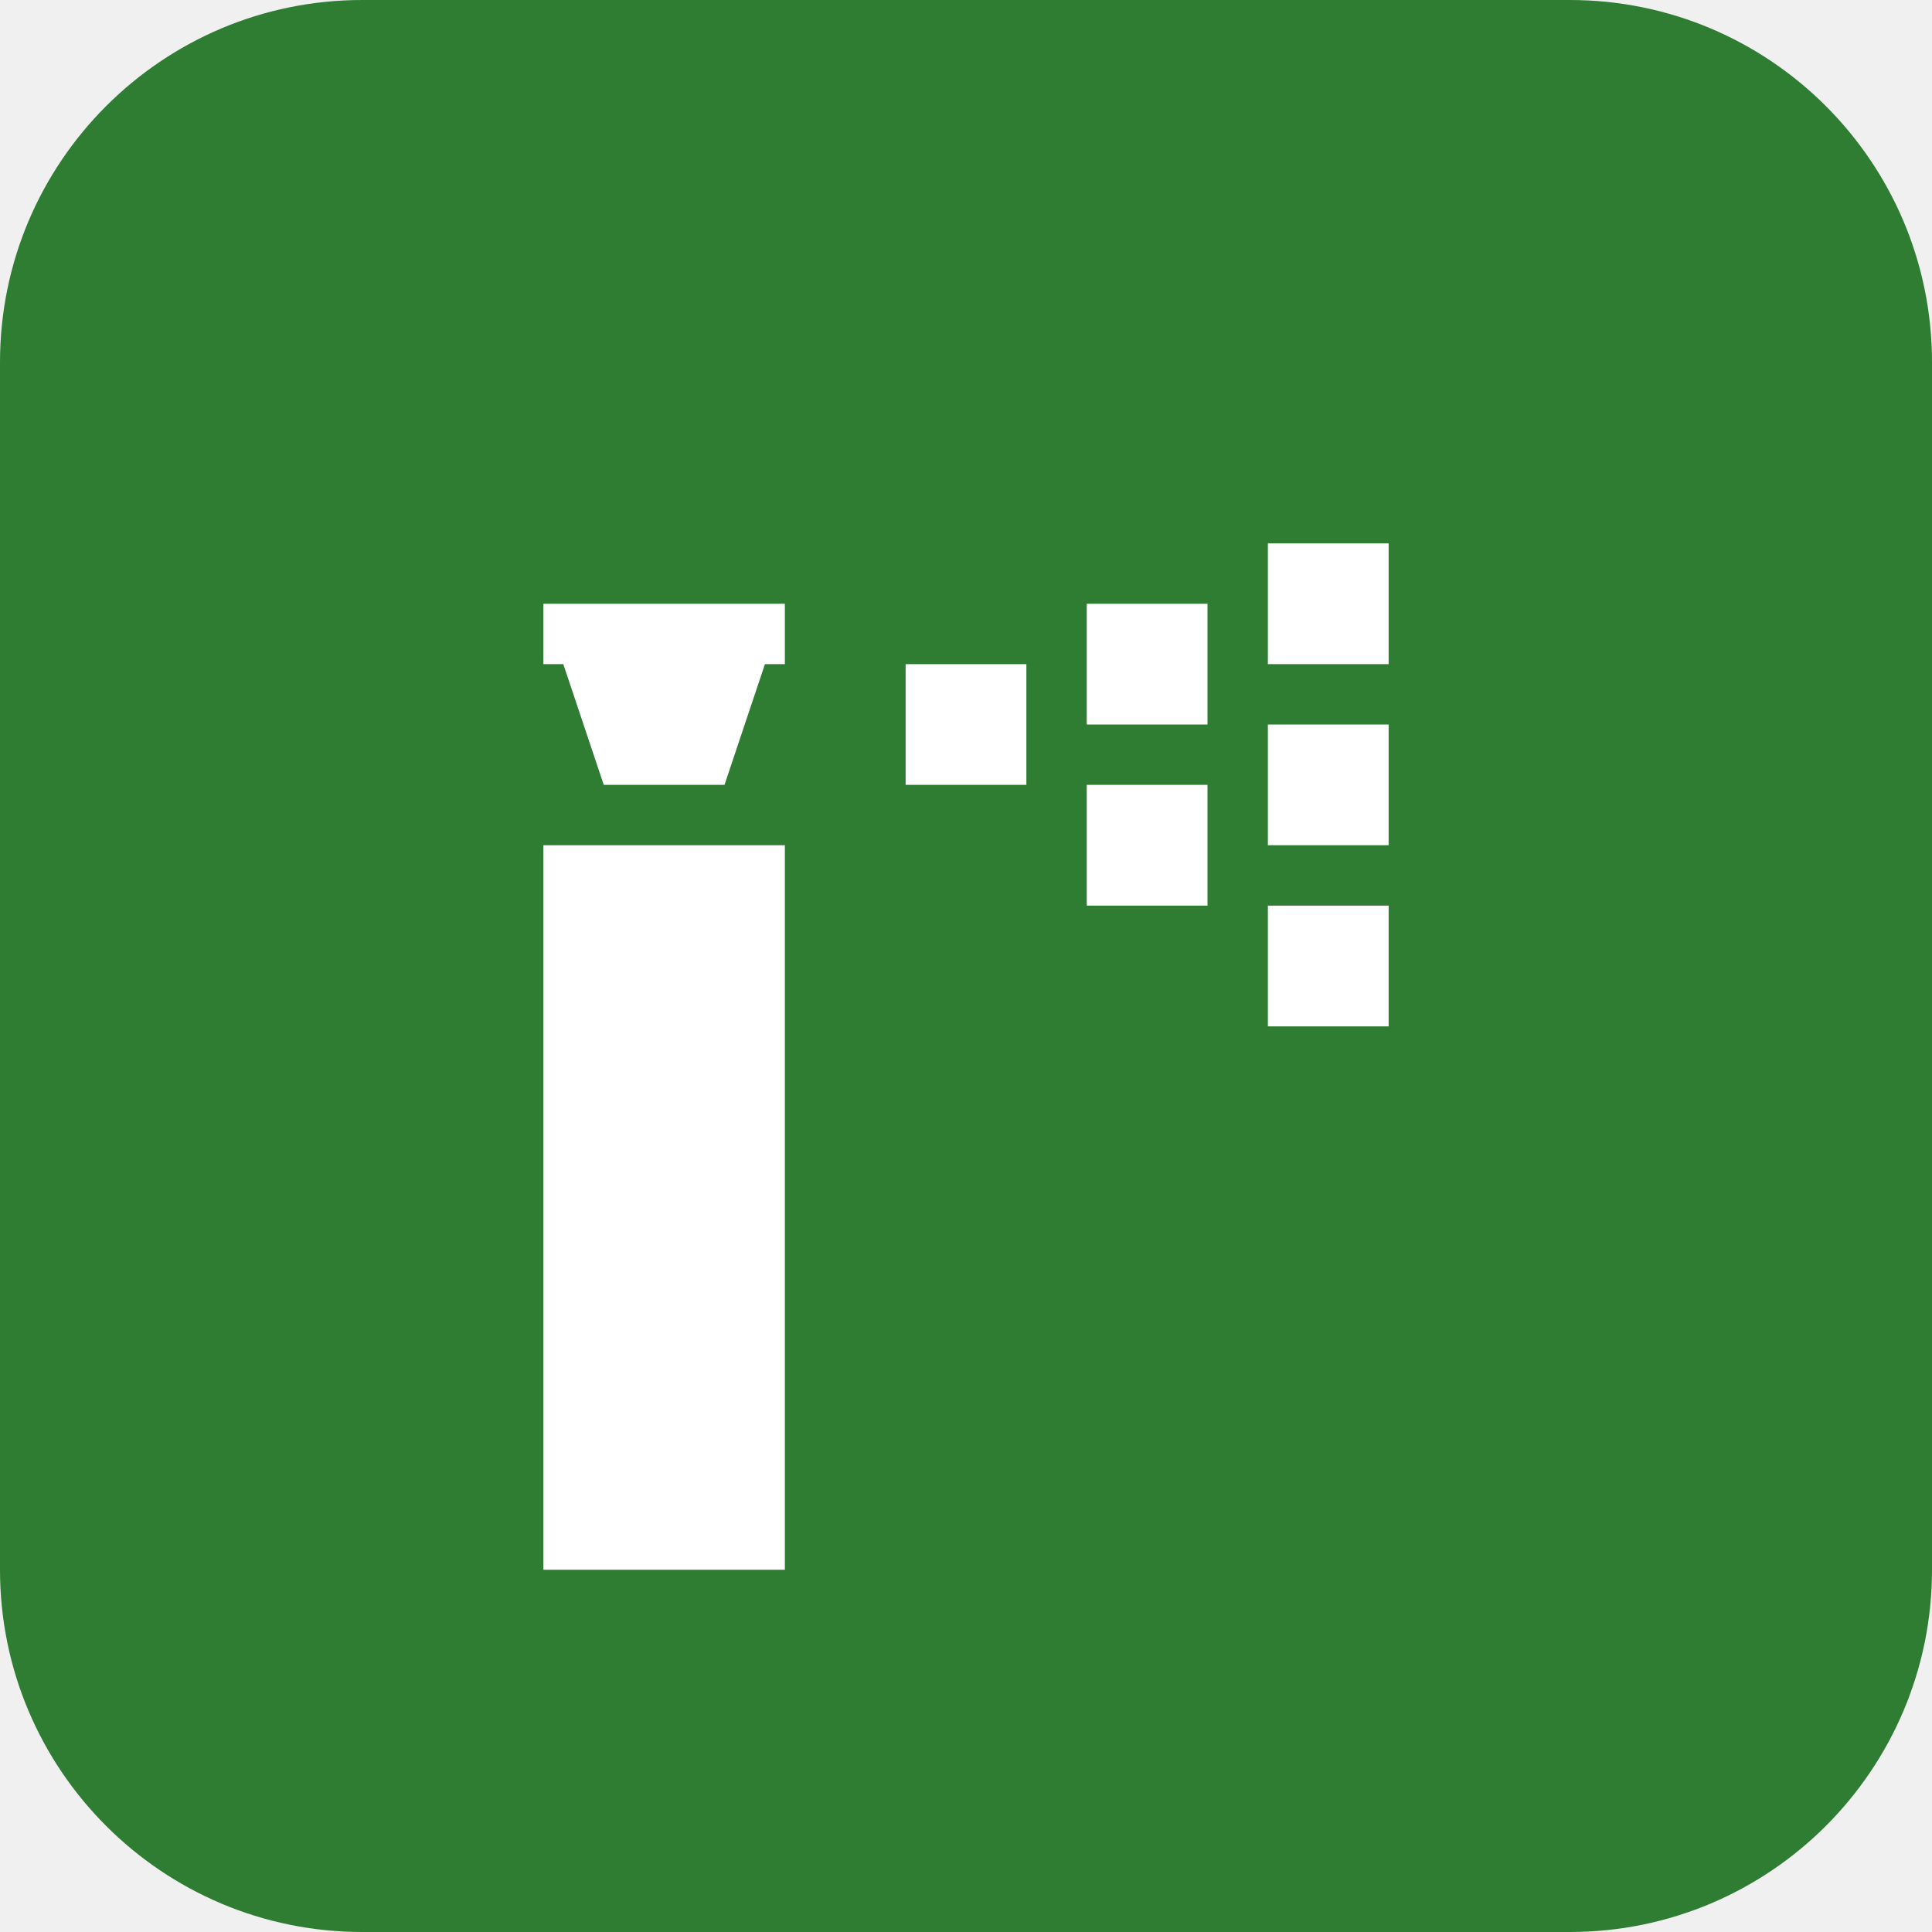
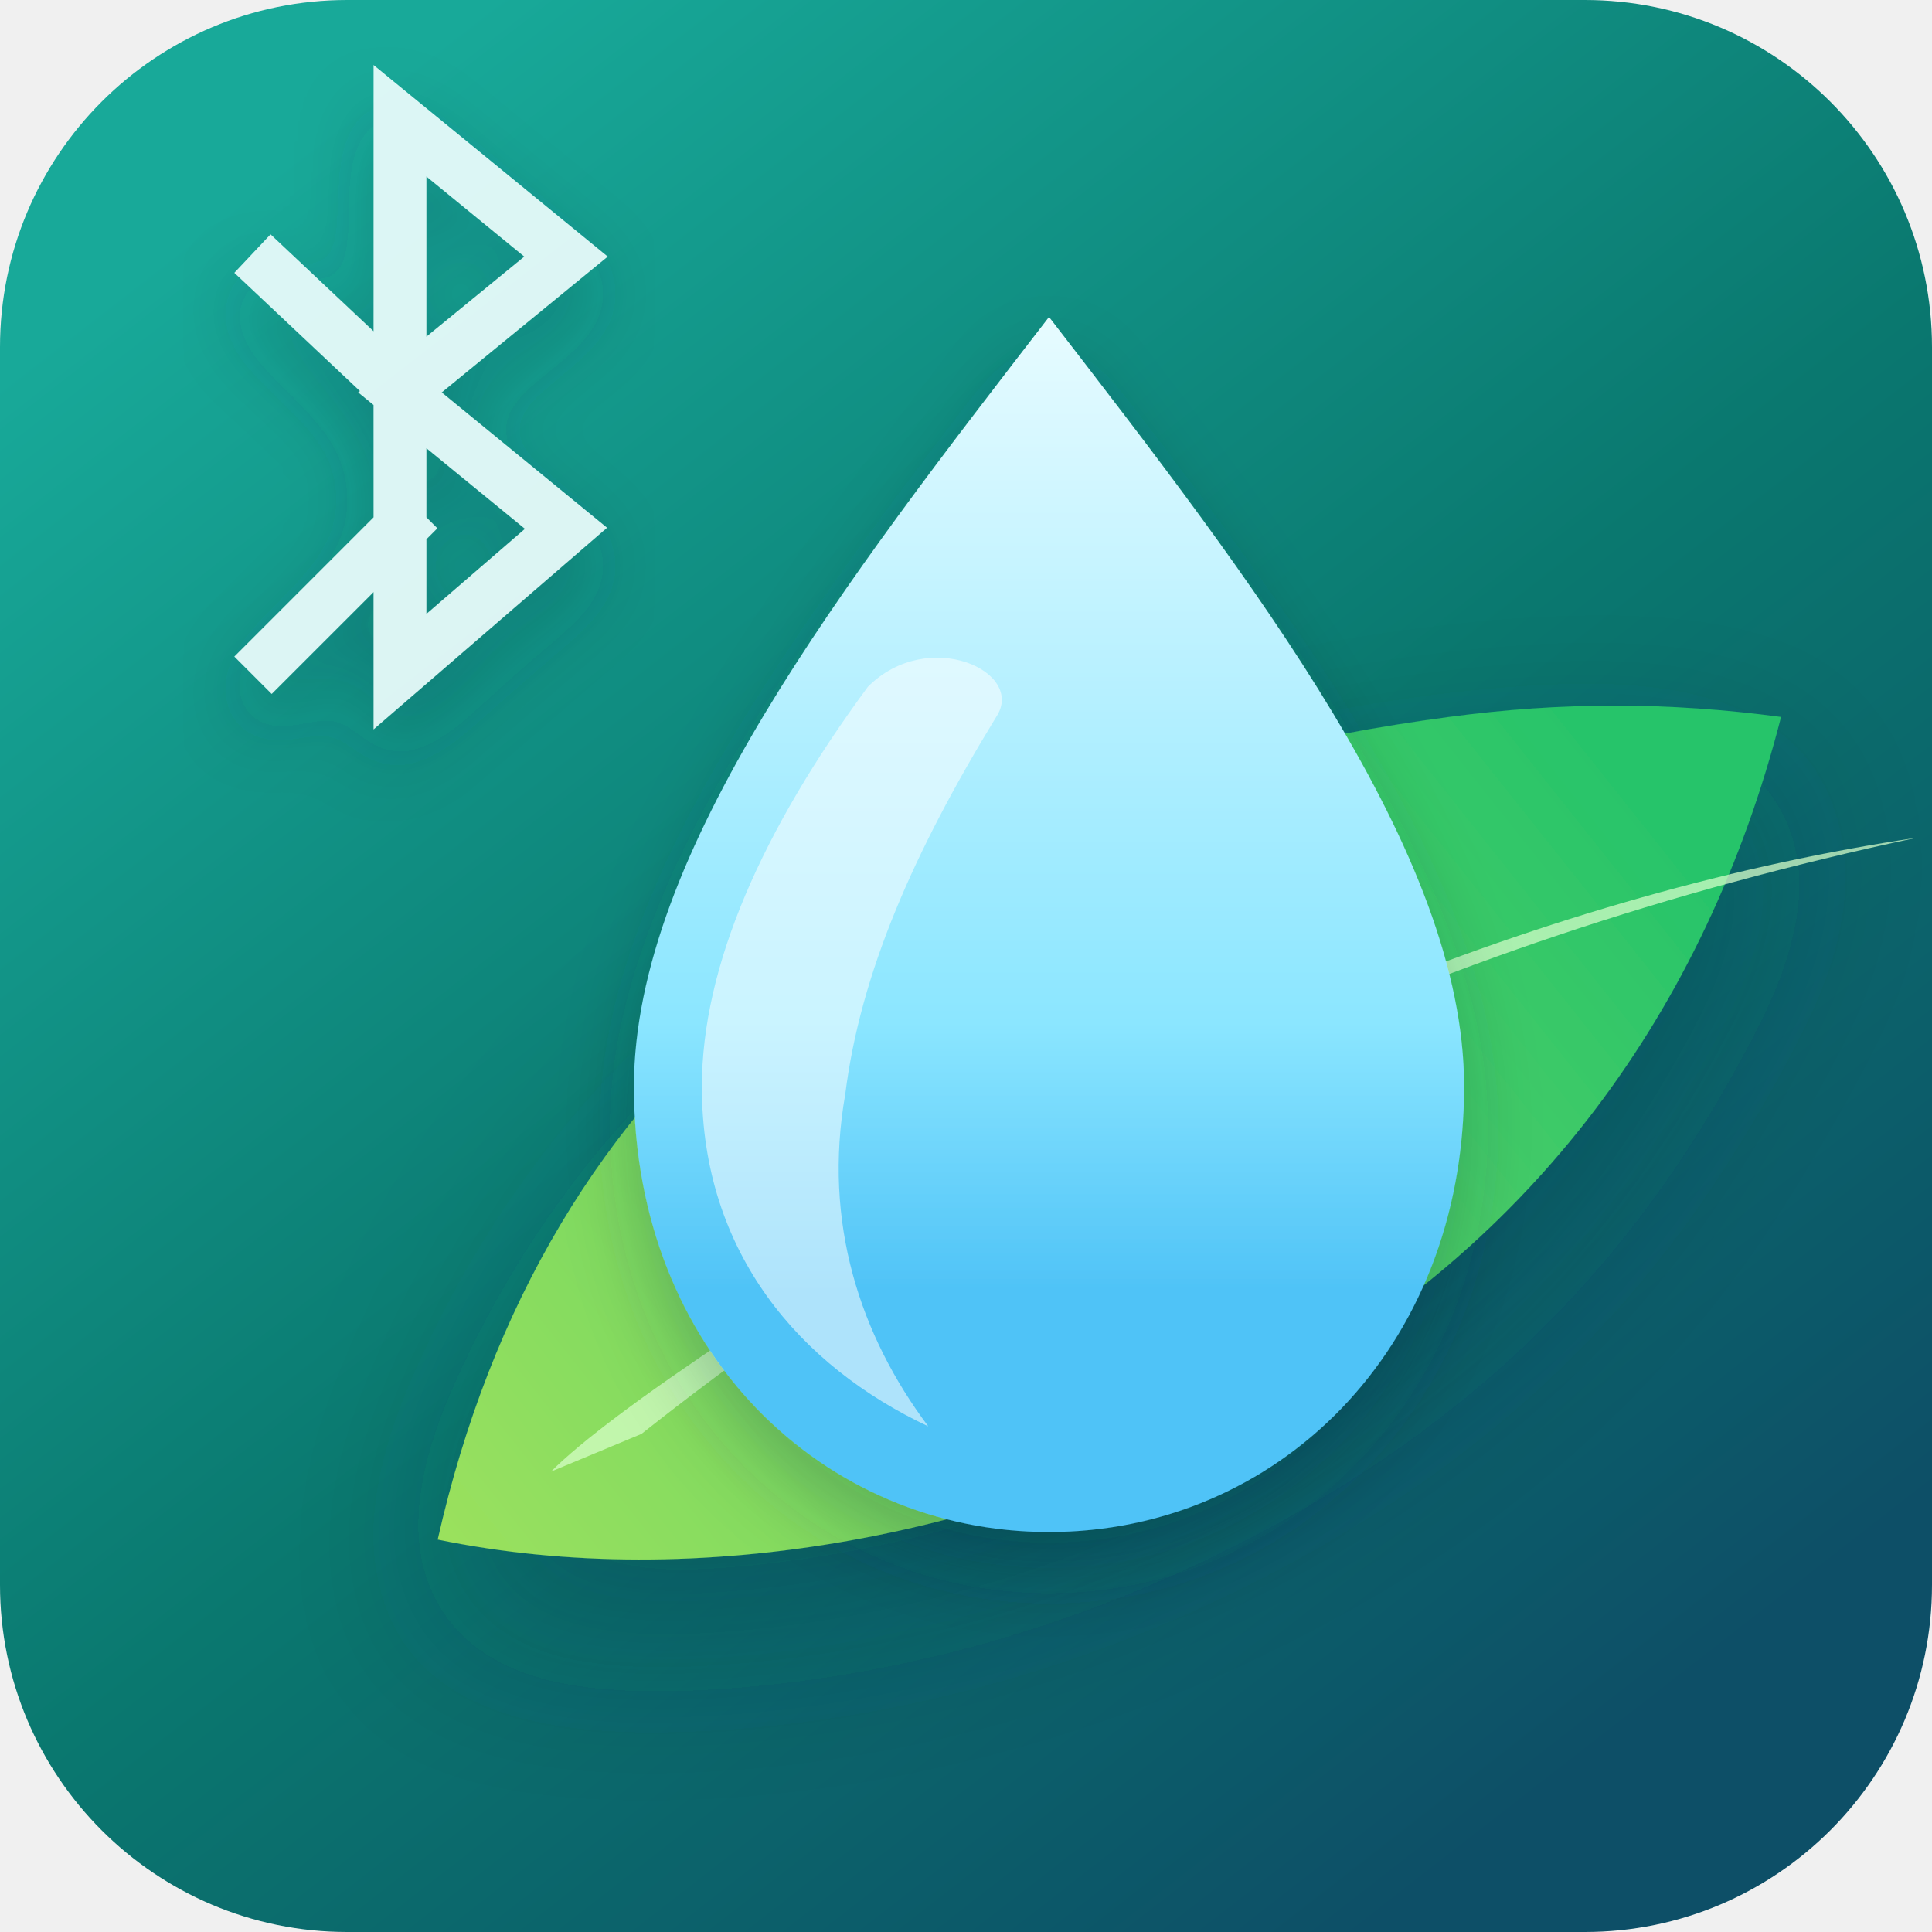
- <svg xmlns="http://www.w3.org/2000/svg" viewBox="0 0 256 256">
-   <rect width="256" height="256" rx="48" fill="#2e7d32" />
-   <g transform="translate(32 32) scale(8)" fill="#ffffff">
-     <path d="M11 7H13V9H11V7M5 22H9V10H5V22M14 11H16V9H14V11M17 10H19V8H17V10M17 5V7H19V5H17M14 8H16V6H14V8M17 13H19V11H17V13M5 7H5.33L6 9H8L8.67 7H9V6H5V7Z" />
+ <svg xmlns="http://www.w3.org/2000/svg" viewBox="0 0 256 256" role="img" aria-labelledby="title desc">
+   <defs>
+     <linearGradient id="tile" x1="44" y1="16" x2="212" y2="232" gradientUnits="userSpaceOnUse">
+       <stop offset="0" stop-color="#18a999" />
+       <stop offset=".54" stop-color="#0a786f" />
+       <stop offset="1" stop-color="#0d4f67" />
+     </linearGradient>
+     <linearGradient id="leaf" x1="61" y1="208" x2="207" y2="92" gradientUnits="userSpaceOnUse">
+       <stop offset="0" stop-color="#9be15d" />
+       <stop offset="1" stop-color="#27c46a" />
+     </linearGradient>
+     <linearGradient id="water" x1="139" y1="44" x2="139" y2="171" gradientUnits="userSpaceOnUse">
+       <stop offset="0" stop-color="#e5fbff" />
+       <stop offset=".72" stop-color="#8be6ff" />
+       <stop offset="1" stop-color="#4fc3f7" />
+     </linearGradient>
+     <filter id="shadow" x="-20%" y="-20%" width="140%" height="150%" color-interpolation-filters="sRGB">
+       <feDropShadow dx="0" dy="10" stdDeviation="12" flood-color="#063544" flood-opacity=".28" />
+     </filter>
+     <filter id="softShadow" x="-30%" y="-30%" width="160%" height="160%" color-interpolation-filters="sRGB">
+       <feDropShadow dx="0" dy="5" stdDeviation="5" flood-color="#063544" flood-opacity=".24" />
+     </filter>
+   </defs>
+   <rect width="256" height="256" rx="46" fill="url(#tile)" />
+   <g opacity=".9" filter="url(#softShadow)">
+     <path fill="none" stroke="#f2ffff" stroke-width="7" stroke-linecap="square" stroke-linejoin="miter" d="M53 37v52l22-19-22-18 22-18-22-18v36L36 36m17 34L36 87" />
+   </g>
+   <g filter="url(#shadow)">
+     <path fill="url(#leaf)" d="M58 204c14-62 59-99 134-109 15-2 29-2 44 0-10 39-33 70-68 89-35 20-76 27-110 20z" />
+     <path fill="#d7ffca" opacity=".72" d="M85 190c48-38 103-65 169-79-47 7-101 28-157 66-12 8-20 14-24 18z" />
+   </g>
+   <g filter="url(#softShadow)">
+     <path fill="url(#water)" d="M139 42c27 35 55 71 55 102 0 35-25 59-55 59s-55-24-55-59c0-31 28-67 55-102z" />
+     <path fill="#ffffff" opacity=".54" d="M115 91c-14 19-22 37-22 53 0 22 13 37 30 45-9-12-14-27-11-44 2-16 9-32 20-50 4-6-9-12-17-4z" />
  </g>
</svg>
